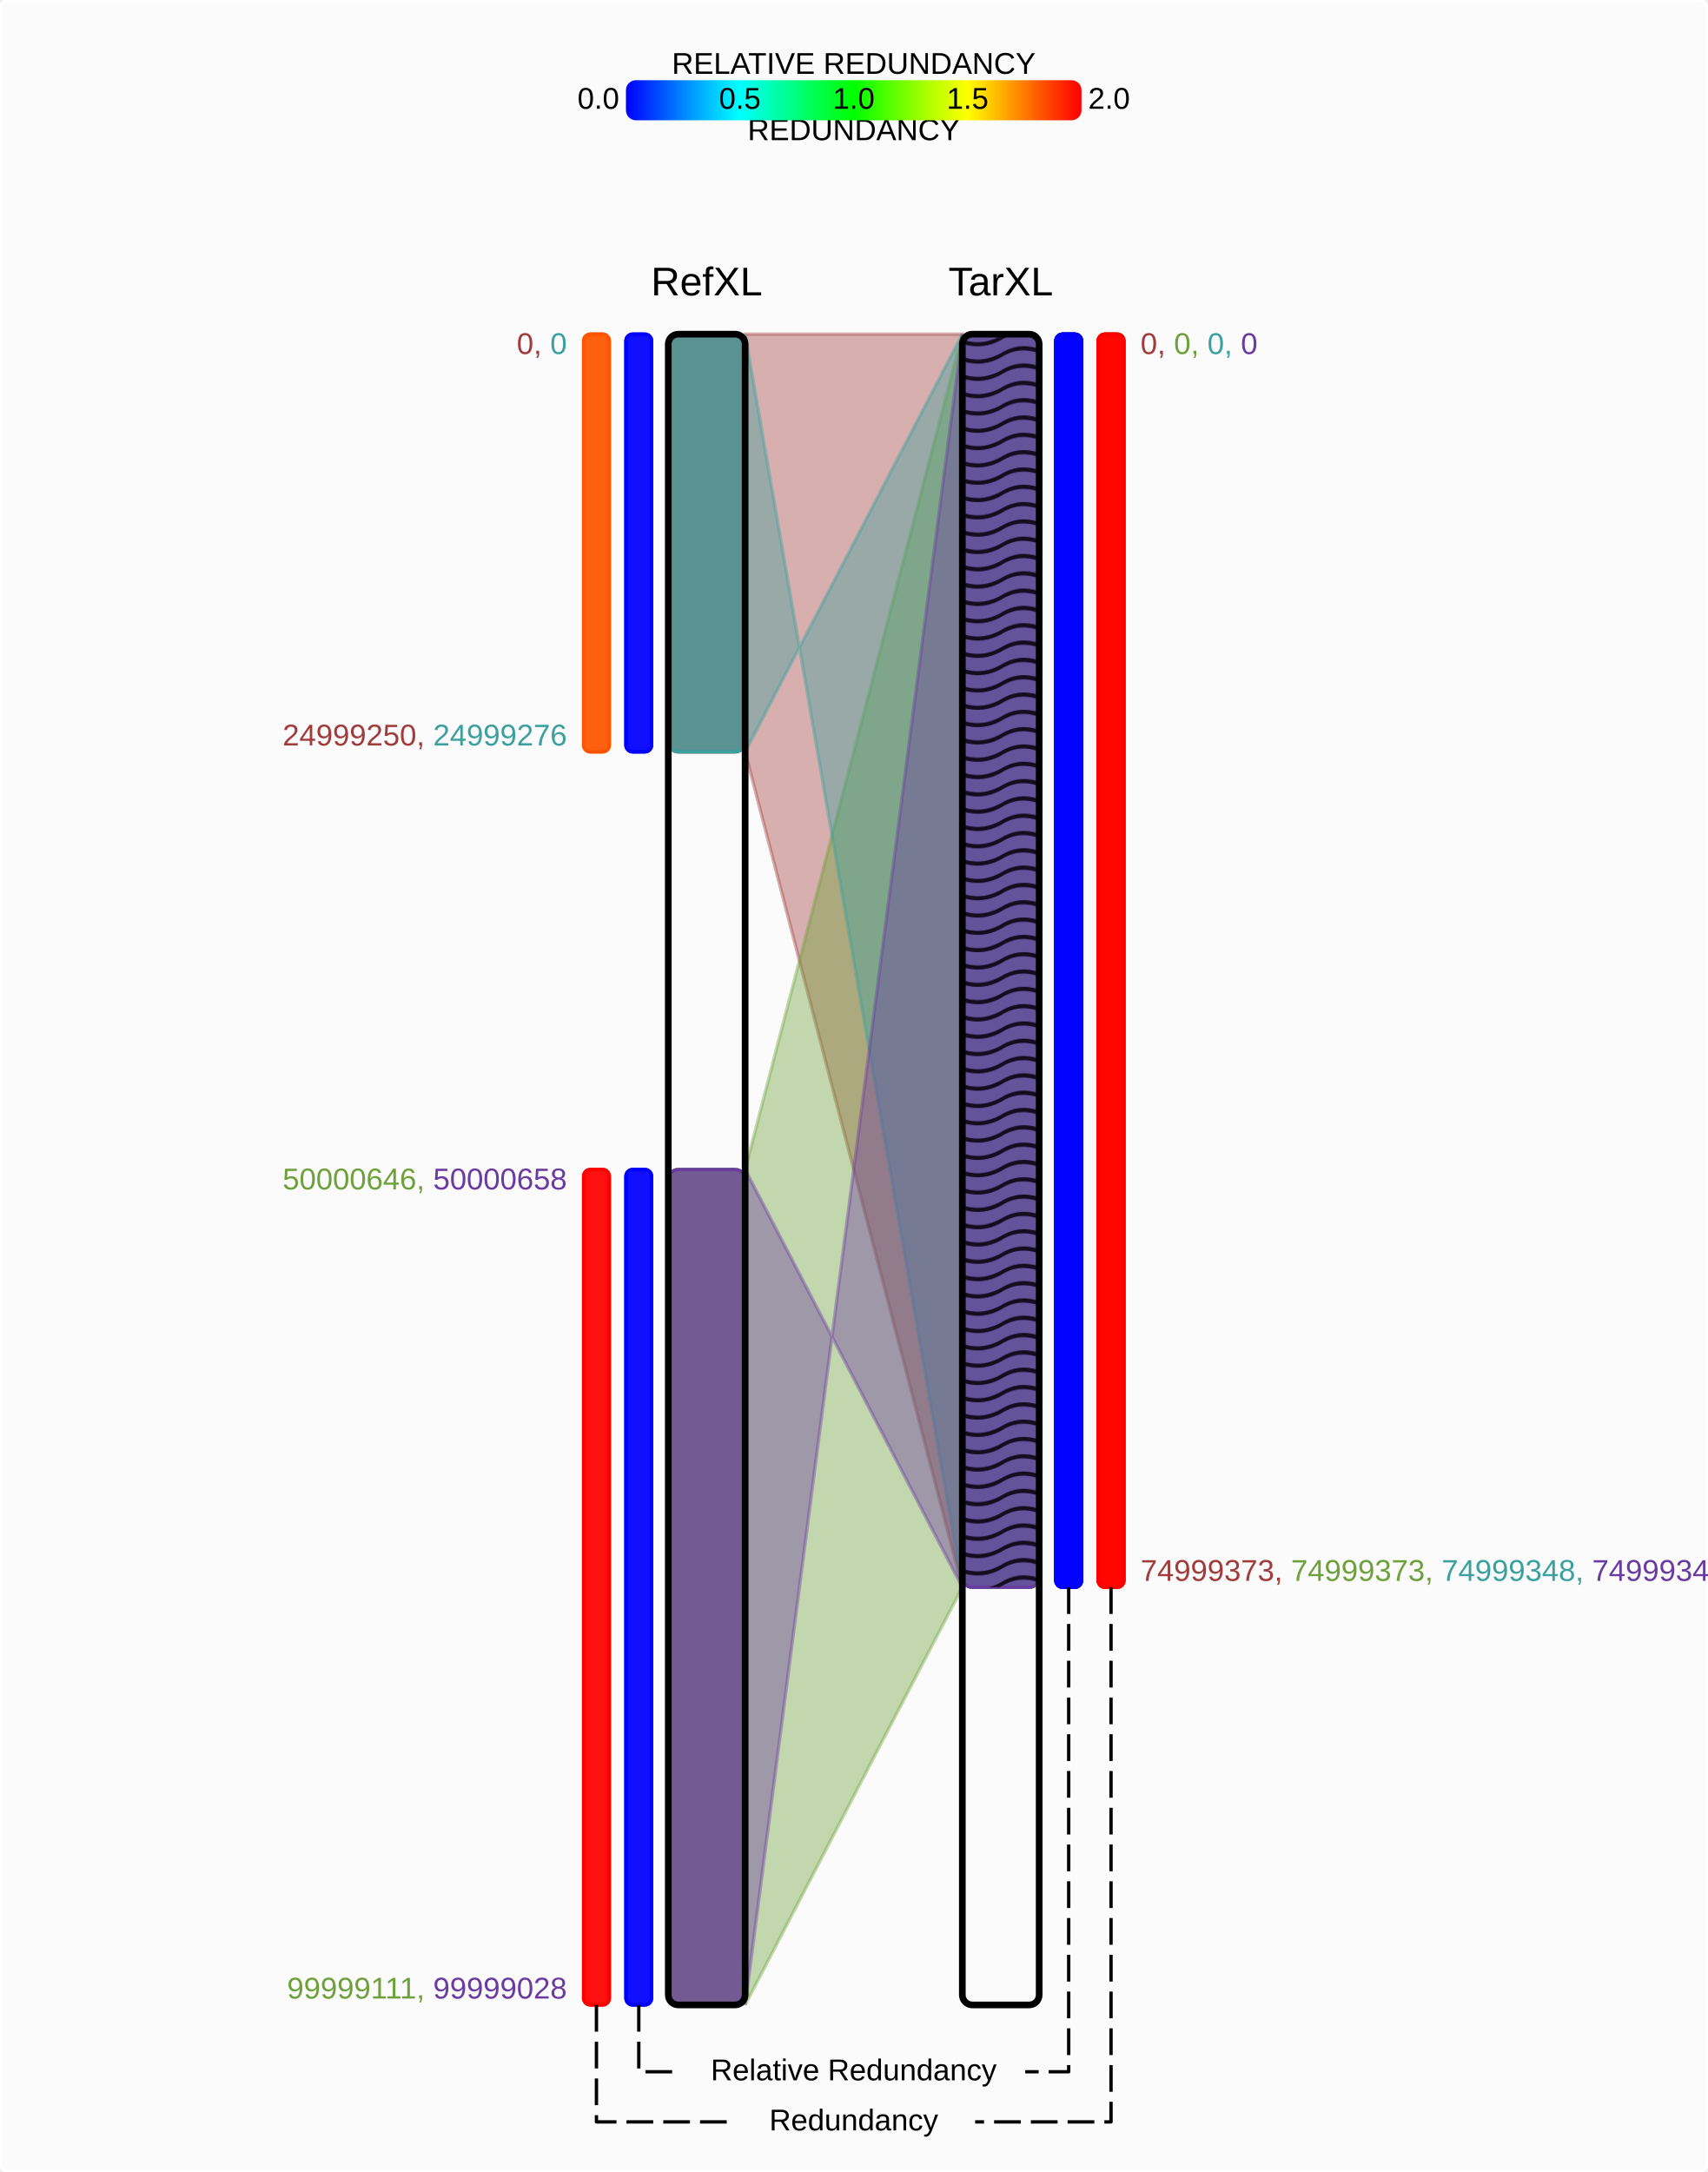
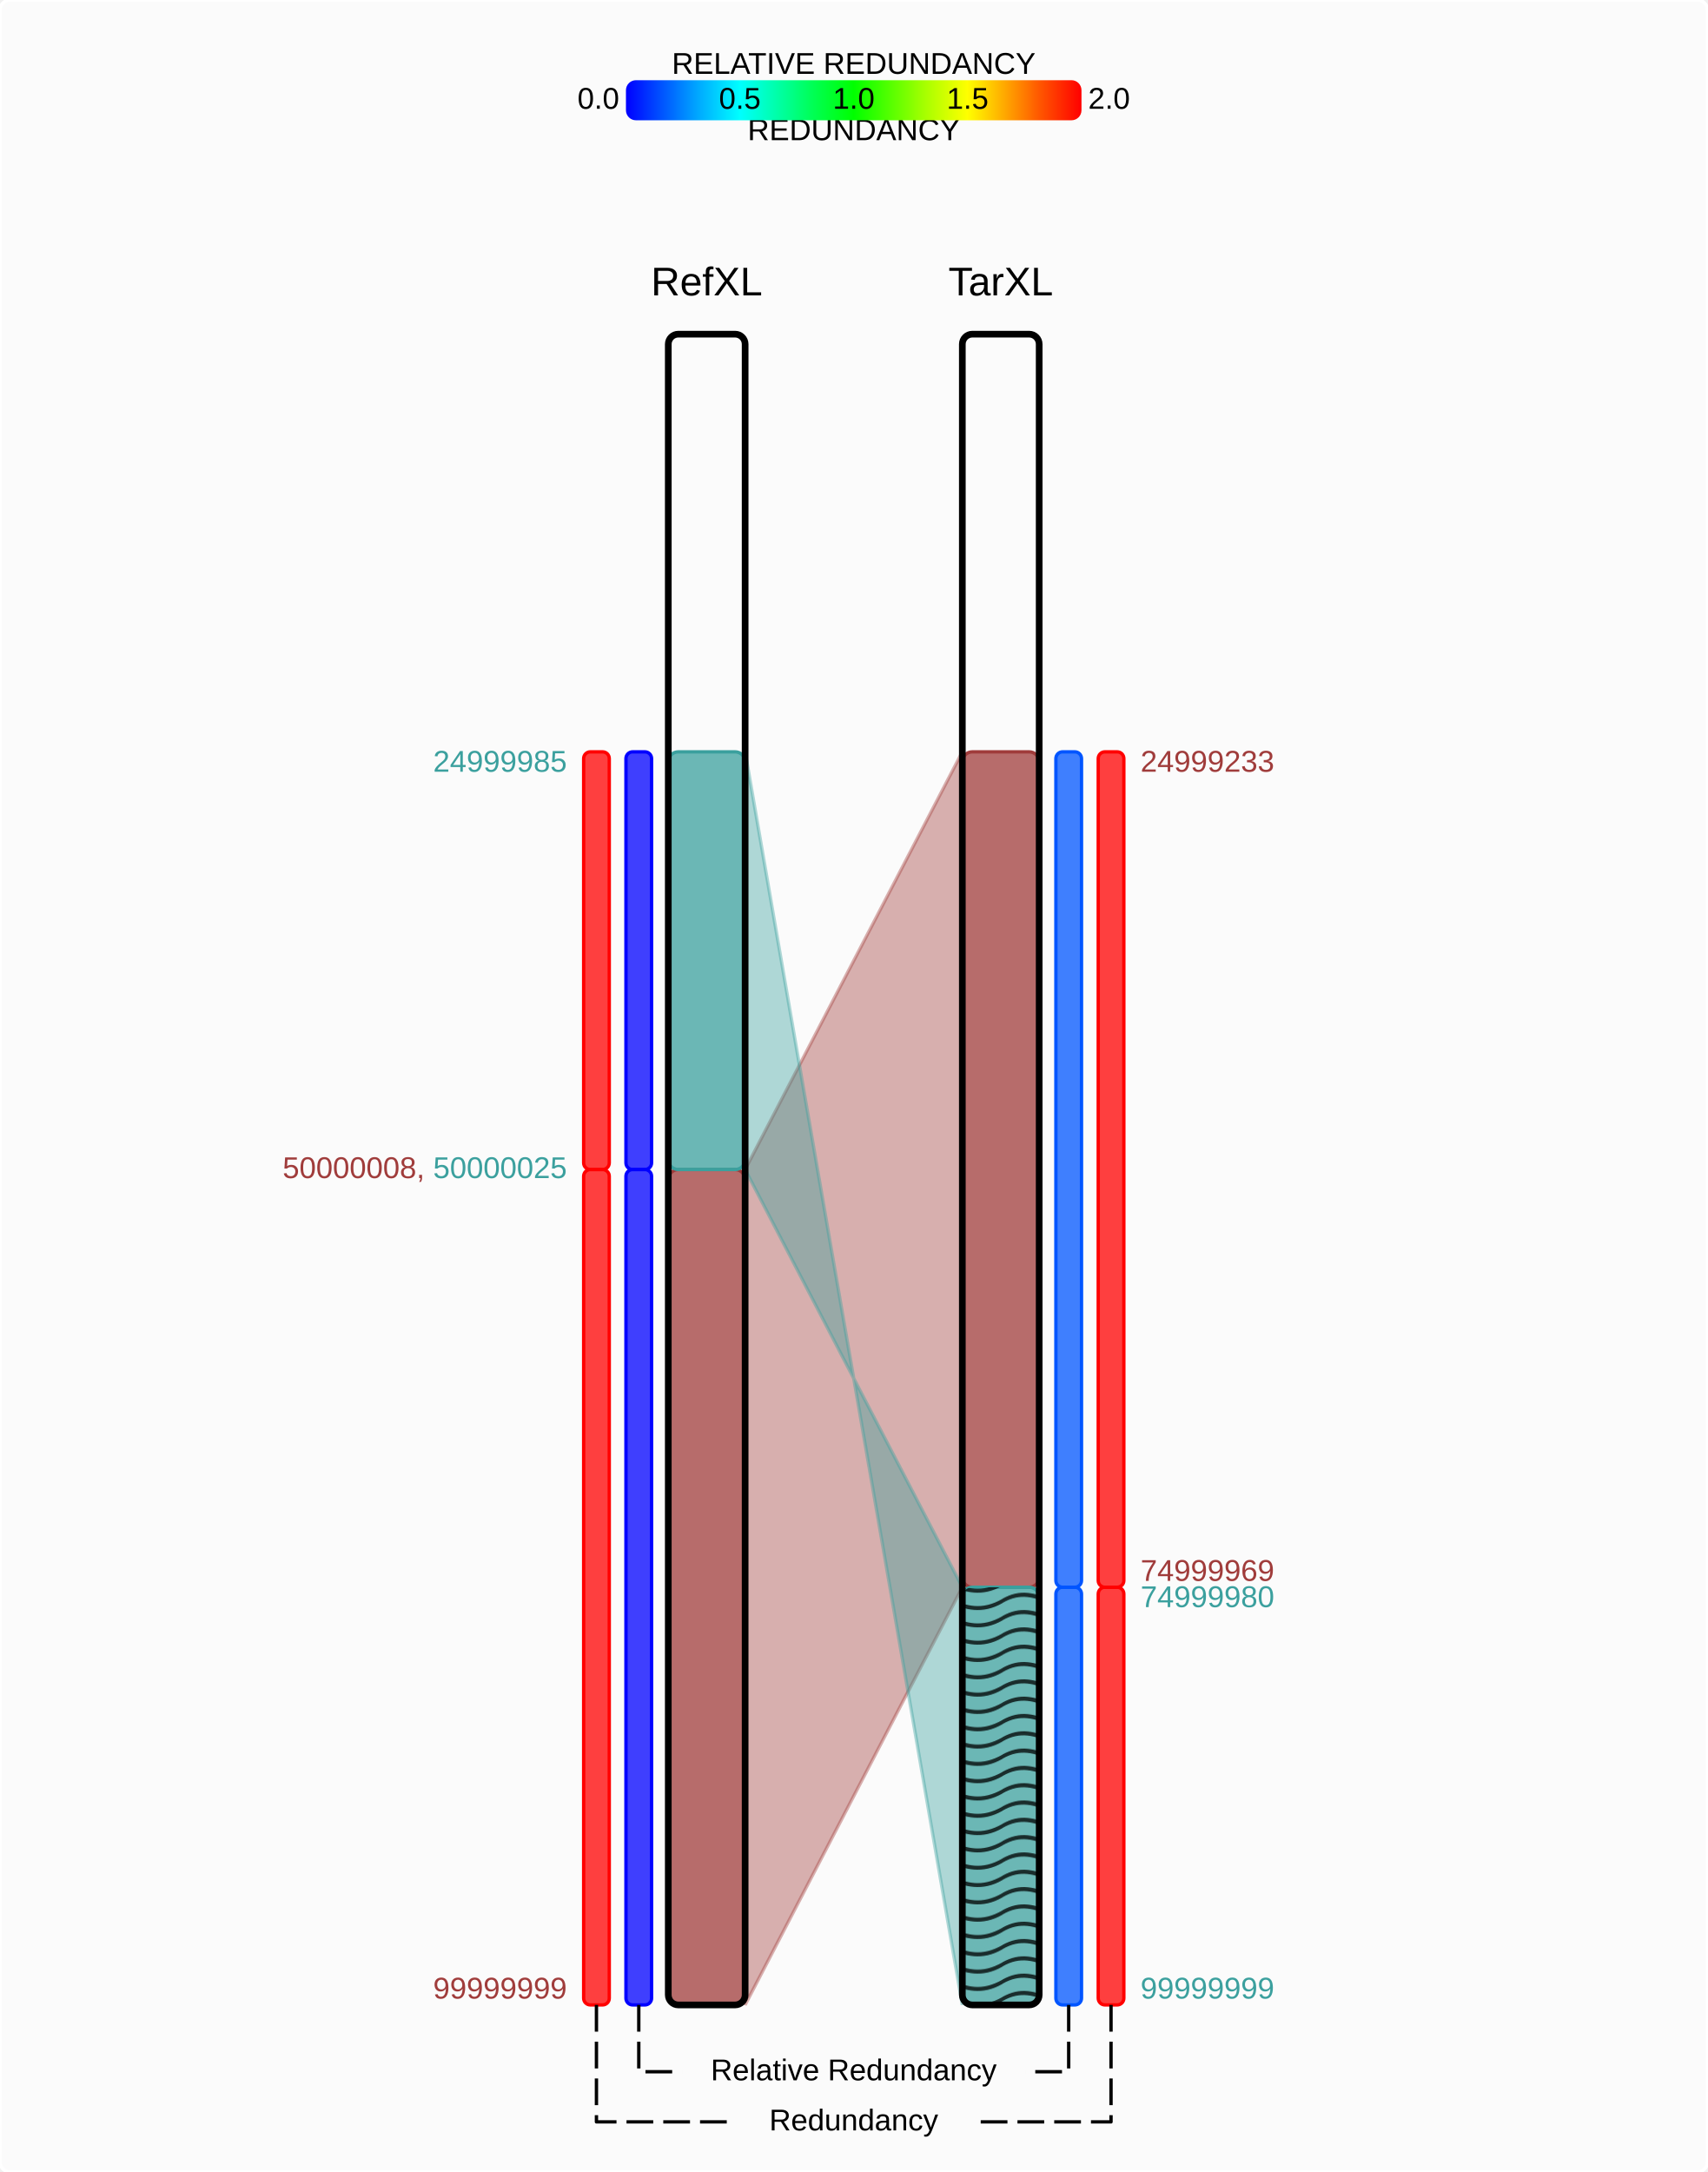
<svg xmlns="http://www.w3.org/2000/svg" width="511" height="650" id="svg2" version="1.1">
  <g id="layer1">
    <defs id="defs6211">
      <pattern id="Polkadots-large" patternTransform="translate(0,0)scale(10,10)" height="10" width="10" patternUnits="userSpaceOnUse">
        <circle id="circle4936" r="0.45" cy="0.810" cx="2.567" style="fill:black;stroke:none" />
        <circle id="circle4938" r="0.45" cy="2.33" cx="3.048" style="fill:black;stroke:none" />
        <circle id="circle4940" r="0.45" cy="2.415" cx="4.418" style="fill:black;stroke:none" />
        <circle id="circle4942" r="0.45" cy="3.029" cx="1.844" style="fill:black;stroke:none" />
        <circle id="circle4944" r="0.45" cy="1.363" cx="6.08" style="fill:black;stroke:none" />
        <circle id="circle4946" r="0.45" cy="4.413" cx="5.819" style="fill:black;stroke:none" />
        <circle id="circle4948" r="0.45" cy="4.048" cx="4.305" style="fill:black;stroke:none" />
        <circle id="circle4950" r="0.45" cy="3.045" cx="5.541" style="fill:black;stroke:none" />
        <circle id="circle4952" r="0.45" cy="5.527" cx="4.785" style="fill:black;stroke:none" />
        <circle id="circle4954" r="0.45" cy="5.184" cx="2.667" style="fill:black;stroke:none" />
        <circle id="circle4956" r="0.45" cy="1.448" cx="7.965" style="fill:black;stroke:none" />
        <circle id="circle4958" r="0.45" cy="5.049" cx="7.047" style="fill:black;stroke:none" />
        <circle id="circle4960" r="0.45" cy="0.895" cx="4.340" style="fill:black;stroke:none" />
        <circle id="circle4962" r="0.45" cy="0.340" cx="7.125" style="fill:black;stroke:none" />
        <circle id="circle4964" r="0.45" cy="1.049" cx="9.553" style="fill:black;stroke:none" />
        <circle id="circle4966" r="0.45" cy="2.689" cx="7.006" style="fill:black;stroke:none" />
        <circle id="circle4968" r="0.45" cy="2.689" cx="8.909" style="fill:black;stroke:none" />
        <circle id="circle4970" r="0.45" cy="4.407" cx="9.315" style="fill:black;stroke:none" />
        <circle id="circle4972" r="0.45" cy="3.870" cx="7.820" style="fill:black;stroke:none" />
        <circle id="circle4974" r="0.45" cy="5.948" cx="8.270" style="fill:black;stroke:none" />
        <circle id="circle4976" r="0.45" cy="7.428" cx="7.973" style="fill:black;stroke:none" />
        <circle id="circle4978" r="0.45" cy="8.072" cx="9.342" style="fill:black;stroke:none" />
        <circle id="circle4980" r="0.45" cy="9.315" cx="8.206" style="fill:black;stroke:none" />
        <circle id="circle4982" r="0.45" cy="9.475" cx="9.682" style="fill:black;stroke:none" />
        <circle id="circle4984" r="0.45" cy="6.186" cx="9.688" style="fill:black;stroke:none" />
        <circle id="circle4986" r="0.45" cy="6.296" cx="3.379" style="fill:black;stroke:none" />
        <circle id="circle4988" r="0.45" cy="8.204" cx="2.871" style="fill:black;stroke:none" />
        <circle id="circle4990" r="0.45" cy="8.719" cx="4.59" style="fill:black;stroke:none" />
        <circle id="circle4992" r="0.45" cy="9.671" cx="3.181" style="fill:black;stroke:none" />
        <circle id="circle4994" r="0.45" cy="7.315" cx="5.734" style="fill:black;stroke:none" />
        <circle id="circle4996" r="0.45" cy="6.513" cx="6.707" style="fill:black;stroke:none" />
        <circle id="circle4998" r="0.45" cy="9.670" cx="5.730" style="fill:black;stroke:none" />
        <circle id="circle5000" r="0.45" cy="8.373" cx="6.535" style="fill:black;stroke:none" />
        <circle id="circle5002" r="0.45" cy="7.154" cx="4.37" style="fill:black;stroke:none" />
        <circle id="circle5004" r="0.45" cy="7.25" cx="0.622" style="fill:black;stroke:none" />
        <circle id="circle5006" r="0.45" cy="5.679" cx="0.831" style="fill:black;stroke:none" />
        <circle id="circle5008" r="0.45" cy="8.519" cx="1.257" style="fill:black;stroke:none" />
        <circle id="circle5010" r="0.45" cy="6.877" cx="1.989" style="fill:black;stroke:none" />
        <circle id="circle5012" r="0.45" cy="3.181" cx="0.374" style="fill:black;stroke:none" />
        <circle id="circle5014" r="0.45" cy="1.664" cx="1.166" style="fill:black;stroke:none" />
        <circle id="circle5016" r="0.45" cy="0.093" cx="1.151" style="fill:black;stroke:none" />
        <circle id="circle5018" r="0.45" cy="10.093" cx="1.151" style="fill:black;stroke:none" />
        <circle id="circle5020" r="0.45" cy="4.451" cx="1.302" style="fill:black;stroke:none" />
        <circle id="circle5022" r="0.45" cy="3.763" cx="3.047" style="fill:black;stroke:none" />
      </pattern>
    </defs>
    <defs id="ffff">
      <pattern id="Wavy" height="5.181" width="30.0" patternUnits="userSpaceOnUse">
        <path id="path5114" d="M 7.597,0.061 C 5.079,-0.187 2.656,0.302 -0.01,1.788 L -0.01,3.061 C 2.773,1.431 5.173,1.052 7.472,1.280 C 9.770,1.508 11.969,2.361 14.253,3.218 C 18.820,4.931 23.804,6.676 30.066,3.061 L 30.062,1.788 C 23.622,5.497 19.246,3.770 14.691,2.061 C 12.413,1.207 10.115,0.311 7.597,0.061 z " style="fill:black;stroke:none;" />
      </pattern>
    </defs>
    <defs id="ffff">
      <pattern id="WavyWhite" height="5.181" width="30.0" patternUnits="userSpaceOnUse">
        <path id="path5114" d="M 7.597,0.061 C 5.079,-0.187 2.656,0.302 -0.01,1.788 L -0.01,3.061 C 2.773,1.431 5.173,1.052 7.472,1.280 C 9.770,1.508 11.969,2.361 14.253,3.218 C 18.820,4.931 23.804,6.676 30.066,3.061 L 30.062,1.788 C 23.622,5.497 19.246,3.770 14.691,2.061 C 12.413,1.207 10.115,0.311 7.597,0.061 z " style="fill:white;stroke:none;" />
      </pattern>
    </defs>
    <defs id="defs6219">
      <pattern id="xtrace" height="20.0" width="20.0" patternUnits="userSpaceOnUse">
        <path style="fill:#000000;stroke:#000000;stroke-width:0.30;stroke-linecap:butt;stroke-linejoin:miter;stroke-opacity:1;stroke-miterlimit:0;stroke-dasharray:none;fill-opacity:1" d="m 0.0,10.0 25,-25.0 0,5 -25,25 z" id="path7213" />
        <path style="fill:#000000;fill-opacity:1;stroke:#000000;stroke-width:0.30;stroke-linecap:butt;stroke-linejoin:miter;stroke-miterlimit:0;stroke-opacity:1;stroke-dasharray:none" d="m 0.0,30.0 25,-25.0 0,5 -25,25 z" id="path7213-8" />
        <path style="fill:#000000;fill-opacity:1;stroke:#000000;stroke-width:0.30;stroke-linecap:butt;stroke-linejoin:miter;stroke-miterlimit:0;stroke-opacity:1;stroke-dasharray:none" d="m 0.0,50.0 25,-25.0 0,5 -25,25 z" id="path7213-9" />
        <path style="fill:#000000;fill-opacity:1;stroke:#000000;stroke-width:0.30;stroke-linecap:butt;stroke-linejoin:miter;stroke-miterlimit:0;stroke-opacity:1;stroke-dasharray:none" d="m 0.0,70.0 25,-25.0 0,5 -25,25 z" id="path7213-10" />
        <path style="fill:#000000;fill-opacity:1;stroke:#000000;stroke-width:0.30;stroke-linecap:butt;stroke-linejoin:miter;stroke-miterlimit:0;stroke-opacity:1;stroke-dasharray:none" d="m 0.0,90.0 25,-25.0 0,5 -25,25 z" id="path7213-11" />
        <path style="fill:#000000;fill-opacity:1;stroke:#000000;stroke-width:0.30;stroke-linecap:butt;stroke-linejoin:miter;stroke-miterlimit:0;stroke-opacity:1;stroke-dasharray:none" d="m m 0.0,110.0 25,-25.0 0,05 -25,25 z" id="path7213-12" />
      </pattern>
    </defs>
    <defs id="defs4">
      <pattern id="dallas" patternTransform="translate(106.5938,206.9062)" height="4.75" width="4.75" patternUnits="userSpaceOnUse">
        <path style="fill:none;stroke:#000000;stroke-width:1;stroke-linecap:butt;stroke-linejoin:miter;stroke-miterlimit:0;stroke-opacity:1;stroke-dasharray:none" d="m -0.008,2.376 4.763,0" id="path2985" />
        <path style="fill:none;stroke:#000000;stroke-width:1;stroke-linecap:butt;stroke-linejoin:miter;stroke-miterlimit:0;stroke-opacity:1;stroke-dasharray:none" d="m 2.373,-0.006 0,4.763" id="path2985-1" />
      </pattern>
    </defs>
    <defs id="defs4">
      <pattern id="lineX" patternTransform="translate(106.5938,206.9062)" height="4.75" width="4.75" patternUnits="userSpaceOnUse">
        <path style="fill:none;stroke:#000000;stroke-width:1;stroke-linecap:butt;stroke-linejoin:miter;stroke-miterlimit:0;stroke-opacity:1;stroke-dasharray:none" d="m -0.008,2.376 4.763,0" id="path2985" />
      </pattern>
    </defs>
    <defs id="defs4">
      <pattern id="stripeX" patternTransform="translate(106.5938,206.9062)" height="4.75" width="4.75" patternUnits="userSpaceOnUse">
        <path style="fill:none;stroke:#000000;stroke-width:1;stroke-linecap:butt;stroke-linejoin:miter;stroke-miterlimit:0;stroke-opacity:1;stroke-dasharray:none" d="m 2.373,-0.006 0,4.763" id="path2985-1" />
      </pattern>
    </defs>
    <rect style="fill:white;stroke:white;fill-opacity:0.75;stroke-width:1;stroke-miterlimit:4;stroke-dasharray:none" id="rect3777" width="511.00" height="650.00" x="0.00" y="0.00" ry="3" />
    <text id="211.50000085.000000" x="211.50" y="85.00" dominant-baseline="middle" transform="" style="font-size:12px;font-style:normal;font-variant:normal;font-weight:normal;font-stretch:normal;fill:black;fill-opacity:1;text-align:start;line-height:125%%;writing-mode:lr-tb;text-anchor:middle;font-family:Arial;-inkscape-font-specification:Arial">RefXL</text>
    <text id="299.50000085.000000" x="299.50" y="85.00" dominant-baseline="middle" transform="" style="font-size:12px;font-style:normal;font-variant:normal;font-weight:normal;font-stretch:normal;fill:black;fill-opacity:1;text-align:start;line-height:125%%;writing-mode:lr-tb;text-anchor:middle;font-family:Arial;-inkscape-font-specification:Arial">TarXL</text>
-     <text id="169.666667100.000000" x="169.67" y="100.00" dominant-baseline="text-before-edge" transform="" style="font-size:9px;font-style:normal;font-variant:normal;font-weight:normal;font-stretch:normal;fill:black;fill-opacity:1;text-align:start;line-height:125%%;writing-mode:lr-tb;text-anchor:end;font-family:Arial;-inkscape-font-specification:Arial">
-       <tspan id="0" style="fill:#A03C3B">0, </tspan>
-       <tspan id="2" style="fill:#3BA09E">0</tspan>
+     <text id="169.666667224.999925" x="169.67" y="225.00" dominant-baseline="text-before-edge" transform="" style="font-size:9px;font-style:normal;font-variant:normal;font-weight:normal;font-stretch:normal;fill:black;fill-opacity:1;text-align:start;line-height:125%%;writing-mode:lr-tb;text-anchor:end;font-family:Arial;-inkscape-font-specification:Arial">
+       <tspan id="1" style="fill:#3BA09E">24999985</tspan>
    </text>
-     <text id="169.666667224.996250" x="169.67" y="225.00" dominant-baseline="text-after-edge" transform="" style="font-size:9px;font-style:normal;font-variant:normal;font-weight:normal;font-stretch:normal;fill:black;fill-opacity:1;text-align:start;line-height:125%%;writing-mode:lr-tb;text-anchor:end;font-family:Arial;-inkscape-font-specification:Arial">
-       <tspan id="0" style="fill:#A03C3B">24999250, </tspan>
-       <tspan id="2" style="fill:#3BA09E">24999276</tspan>
+     <text id="169.666667350.000080" x="169.67" y="350.00" dominant-baseline="middle" transform="" style="font-size:9px;font-style:normal;font-variant:normal;font-weight:normal;font-stretch:normal;fill:black;fill-opacity:1;text-align:start;line-height:125%%;writing-mode:lr-tb;text-anchor:end;font-family:Arial;-inkscape-font-specification:Arial">
+       <tspan id="0" style="fill:#A03C3B">50000008, </tspan>
+       <tspan id="1" style="fill:#3BA09E">50000025</tspan>
    </text>
-     <text id="169.666667350.003230" x="169.67" y="350.00" dominant-baseline="text-before-edge" transform="" style="font-size:9px;font-style:normal;font-variant:normal;font-weight:normal;font-stretch:normal;fill:black;fill-opacity:1;text-align:start;line-height:125%%;writing-mode:lr-tb;text-anchor:end;font-family:Arial;-inkscape-font-specification:Arial">
-       <tspan id="1" style="fill:#6EA03B">50000646, </tspan>
-       <tspan id="3" style="fill:#6A3BA0">50000658</tspan>
+     <text id="169.666667599.999995" x="169.67" y="600.00" dominant-baseline="text-after-edge" transform="" style="font-size:9px;font-style:normal;font-variant:normal;font-weight:normal;font-stretch:normal;fill:black;fill-opacity:1;text-align:start;line-height:125%%;writing-mode:lr-tb;text-anchor:end;font-family:Arial;-inkscape-font-specification:Arial">
+       <tspan id="0" style="fill:#A03C3B">99999999</tspan>
    </text>
-     <text id="169.666667599.995140" x="169.67" y="600.00" dominant-baseline="text-after-edge" transform="" style="font-size:9px;font-style:normal;font-variant:normal;font-weight:normal;font-stretch:normal;fill:black;fill-opacity:1;text-align:start;line-height:125%%;writing-mode:lr-tb;text-anchor:end;font-family:Arial;-inkscape-font-specification:Arial">
-       <tspan id="1" style="fill:#6EA03B">99999111, </tspan>
-       <tspan id="3" style="fill:#6A3BA0">99999028</tspan>
+     <text id="341.333333224.996165" x="341.33" y="225.00" dominant-baseline="text-before-edge" transform="" style="font-size:9px;font-style:normal;font-variant:normal;font-weight:normal;font-stretch:normal;fill:black;fill-opacity:1;text-align:start;line-height:125%%;writing-mode:lr-tb;text-anchor:start;font-family:Arial;-inkscape-font-specification:Arial">
+       <tspan id="0" style="fill:#A03C3B">24999233</tspan>
    </text>
-     <text id="341.333333100.000000" x="341.33" y="100.00" dominant-baseline="text-before-edge" transform="" style="font-size:9px;font-style:normal;font-variant:normal;font-weight:normal;font-stretch:normal;fill:black;fill-opacity:1;text-align:start;line-height:125%%;writing-mode:lr-tb;text-anchor:start;font-family:Arial;-inkscape-font-specification:Arial">
-       <tspan id="0" style="fill:#A03C3B">0, </tspan>
-       <tspan id="1" style="fill:#6EA03B">0, </tspan>
-       <tspan id="2" style="fill:#3BA09E">0, </tspan>
-       <tspan id="3" style="fill:#6A3BA0">0</tspan>
+     <text id="341.333333474.999845" x="341.33" y="475.00" dominant-baseline="text-after-edge" transform="" style="font-size:9px;font-style:normal;font-variant:normal;font-weight:normal;font-stretch:normal;fill:black;fill-opacity:1;text-align:start;line-height:125%%;writing-mode:lr-tb;text-anchor:start;font-family:Arial;-inkscape-font-specification:Arial">
+       <tspan id="0" style="fill:#A03C3B">74999969</tspan>
    </text>
-     <text id="341.333333474.996740" x="341.33" y="475.00" dominant-baseline="text-after-edge" transform="" style="font-size:9px;font-style:normal;font-variant:normal;font-weight:normal;font-stretch:normal;fill:black;fill-opacity:1;text-align:start;line-height:125%%;writing-mode:lr-tb;text-anchor:start;font-family:Arial;-inkscape-font-specification:Arial">
-       <tspan id="0" style="fill:#A03C3B">74999373, </tspan>
-       <tspan id="1" style="fill:#6EA03B">74999373, </tspan>
-       <tspan id="2" style="fill:#3BA09E">74999348, </tspan>
-       <tspan id="3" style="fill:#6A3BA0">74999348</tspan>
+     <text id="341.333333474.999900" x="341.33" y="475.00" dominant-baseline="text-before-edge" transform="" style="font-size:9px;font-style:normal;font-variant:normal;font-weight:normal;font-stretch:normal;fill:black;fill-opacity:1;text-align:start;line-height:125%%;writing-mode:lr-tb;text-anchor:start;font-family:Arial;-inkscape-font-specification:Arial">
+       <tspan id="1" style="fill:#3BA09E">74999980</tspan>
    </text>
-     <rect style="fill:#A03C3B;stroke:#A03C3B;fill-opacity:0.75;stroke-width:1;stroke-miterlimit:4;stroke-dasharray:none" id="rect3777" width="23.00" height="125.00" x="200.00" y="100.00" ry="3" />
-     <rect style="fill:#0000ff;stroke:#0000ff;fill-opacity:0.75;stroke-width:1;stroke-miterlimit:4;stroke-dasharray:none" id="rect3777" width="7.67" height="125.00" x="187.33" y="100.00" ry="2" />
-     <rect style="fill:#ff5500;stroke:#ff5500;fill-opacity:0.75;stroke-width:1;stroke-miterlimit:4;stroke-dasharray:none" id="rect3777" width="7.67" height="125.00" x="174.67" y="100.00" ry="2" />
-     <rect style="fill:#A03C3B;stroke:#A03C3B;fill-opacity:0.75;stroke-width:1;stroke-miterlimit:4;stroke-dasharray:none" id="rect3777" width="23.00" height="375.00" x="288.00" y="100.00" ry="3" />
-     <rect style="fill:#0000ff;stroke:#0000ff;fill-opacity:0.75;stroke-width:1;stroke-miterlimit:4;stroke-dasharray:none" id="rect3777" width="7.67" height="375.00" x="316.00" y="100.00" ry="2" />
-     <rect style="fill:#ff5500;stroke:#ff5500;fill-opacity:0.75;stroke-width:1;stroke-miterlimit:4;stroke-dasharray:none" id="rect3777" width="7.67" height="375.00" x="328.67" y="100.00" ry="2" />
-     <polygon points="223.00,100.00 223.00,225.00 288.00,475.00 288.00,100.00" style="fill:#A03C3B;stroke:#A03C3B;stroke-width:1;stroke-opacity:0.4;fill-opacity:0.4" />
-     <rect style="fill:#6EA03B;stroke:#6EA03B;fill-opacity:0.75;stroke-width:1;stroke-miterlimit:4;stroke-dasharray:none" id="rect3777" width="23.00" height="249.99" x="200.00" y="350.00" ry="3" />
-     <rect style="fill:#0000ff;stroke:#0000ff;fill-opacity:0.75;stroke-width:1;stroke-miterlimit:4;stroke-dasharray:none" id="rect3777" width="7.67" height="249.99" x="187.33" y="350.00" ry="2" />
-     <rect style="fill:#ff0000;stroke:#ff0000;fill-opacity:0.75;stroke-width:1;stroke-miterlimit:4;stroke-dasharray:none" id="rect3777" width="7.67" height="249.99" x="174.67" y="350.00" ry="2" />
-     <rect style="fill:#6EA03B;stroke:#6EA03B;fill-opacity:0.75;stroke-width:1;stroke-miterlimit:4;stroke-dasharray:none" id="rect3777" width="23.00" height="375.00" x="288.00" y="100.00" ry="3" />
-     <rect style="fill:#0000ff;stroke:#0000ff;fill-opacity:0.75;stroke-width:1;stroke-miterlimit:4;stroke-dasharray:none" id="rect3777" width="7.67" height="375.00" x="316.00" y="100.00" ry="2" />
-     <rect style="fill:#ff5500;stroke:#ff5500;fill-opacity:0.75;stroke-width:1;stroke-miterlimit:4;stroke-dasharray:none" id="rect3777" width="7.67" height="375.00" x="328.67" y="100.00" ry="2" />
-     <polygon points="223.00,350.00 223.00,600.00 288.00,475.00 288.00,100.00" style="fill:#6EA03B;stroke:#6EA03B;stroke-width:1;stroke-opacity:0.4;fill-opacity:0.4" />
-     <rect style="fill:#3BA09E;stroke:#3BA09E;fill-opacity:0.75;stroke-width:1;stroke-miterlimit:4;stroke-dasharray:none" id="rect3777" width="23.00" height="125.00" x="200.00" y="100.00" ry="3" />
-     <rect style="fill:#0000ff;stroke:#0000ff;fill-opacity:0.75;stroke-width:1;stroke-miterlimit:4;stroke-dasharray:none" id="rect3777" width="7.67" height="125.00" x="187.33" y="100.00" ry="2" />
-     <rect style="fill:#ff5500;stroke:#ff5500;fill-opacity:0.75;stroke-width:1;stroke-miterlimit:4;stroke-dasharray:none" id="rect3777" width="7.67" height="125.00" x="174.67" y="100.00" ry="2" />
-     <rect style="fill:#3BA09E;stroke:#3BA09E;fill-opacity:0.75;stroke-width:1;stroke-miterlimit:4;stroke-dasharray:none" id="rect3777" width="23.00" height="375.00" x="288.00" y="100.00" ry="3" />
-     <rect style="fill-opacity:0.75;stroke-width:2;stroke-miterlimit:4;stroke-dasharray:none;fill:url(#Wavy);fill-rule:nonzero;opacity:1;" id="rect6217" width="23.00" height="375.00" x="288.00" y="100.00" ry="3" />
-     <rect style="fill:#0000ff;stroke:#0000ff;fill-opacity:0.75;stroke-width:1;stroke-miterlimit:4;stroke-dasharray:none" id="rect3777" width="7.67" height="375.00" x="316.00" y="100.00" ry="2" />
-     <rect style="fill:#ff0000;stroke:#ff0000;fill-opacity:0.75;stroke-width:1;stroke-miterlimit:4;stroke-dasharray:none" id="rect3777" width="7.67" height="375.00" x="328.67" y="100.00" ry="2" />
-     <polygon points="223.00,100.00 223.00,225.00 288.00,100.00 288.00,475.00" style="fill:#3BA09E;stroke:#3BA09E;stroke-width:1;stroke-opacity:0.4;fill-opacity:0.4" />
-     <rect style="fill:#6A3BA0;stroke:#6A3BA0;fill-opacity:0.75;stroke-width:1;stroke-miterlimit:4;stroke-dasharray:none" id="rect3777" width="23.00" height="249.99" x="200.00" y="350.00" ry="3" />
-     <rect style="fill:#0000ff;stroke:#0000ff;fill-opacity:0.75;stroke-width:1;stroke-miterlimit:4;stroke-dasharray:none" id="rect3777" width="7.67" height="249.99" x="187.33" y="350.00" ry="2" />
-     <rect style="fill:#ff0000;stroke:#ff0000;fill-opacity:0.75;stroke-width:1;stroke-miterlimit:4;stroke-dasharray:none" id="rect3777" width="7.67" height="249.99" x="174.67" y="350.00" ry="2" />
-     <rect style="fill:#6A3BA0;stroke:#6A3BA0;fill-opacity:0.75;stroke-width:1;stroke-miterlimit:4;stroke-dasharray:none" id="rect3777" width="23.00" height="375.00" x="288.00" y="100.00" ry="3" />
-     <rect style="fill-opacity:0.75;stroke-width:2;stroke-miterlimit:4;stroke-dasharray:none;fill:url(#Wavy);fill-rule:nonzero;opacity:1;" id="rect6217" width="23.00" height="375.00" x="288.00" y="100.00" ry="3" />
-     <rect style="fill:#0000ff;stroke:#0000ff;fill-opacity:0.75;stroke-width:1;stroke-miterlimit:4;stroke-dasharray:none" id="rect3777" width="7.67" height="375.00" x="316.00" y="100.00" ry="2" />
-     <rect style="fill:#ff0000;stroke:#ff0000;fill-opacity:0.75;stroke-width:1;stroke-miterlimit:4;stroke-dasharray:none" id="rect3777" width="7.67" height="375.00" x="328.67" y="100.00" ry="2" />
-     <polygon points="223.00,350.00 223.00,600.00 288.00,100.00 288.00,475.00" style="fill:#6A3BA0;stroke:#6A3BA0;stroke-width:1;stroke-opacity:0.4;fill-opacity:0.4" />
+     <text id="341.333333599.999995" x="341.33" y="600.00" dominant-baseline="text-after-edge" transform="" style="font-size:9px;font-style:normal;font-variant:normal;font-weight:normal;font-stretch:normal;fill:black;fill-opacity:1;text-align:start;line-height:125%%;writing-mode:lr-tb;text-anchor:start;font-family:Arial;-inkscape-font-specification:Arial">
+       <tspan id="1" style="fill:#3BA09E">99999999</tspan>
+     </text>
+     <rect style="fill:#A03C3B;stroke:#A03C3B;fill-opacity:0.75;stroke-width:1;stroke-miterlimit:4;stroke-dasharray:none" id="rect3777" width="23.00" height="250.00" x="200.00" y="350.00" ry="3" />
+     <rect style="fill:#0000ff;stroke:#0000ff;fill-opacity:0.75;stroke-width:1;stroke-miterlimit:4;stroke-dasharray:none" id="rect3777" width="7.67" height="250.00" x="187.33" y="350.00" ry="2" />
+     <rect style="fill:#ff0000;stroke:#ff0000;fill-opacity:0.75;stroke-width:1;stroke-miterlimit:4;stroke-dasharray:none" id="rect3777" width="7.67" height="250.00" x="174.67" y="350.00" ry="2" />
+     <rect style="fill:#A03C3B;stroke:#A03C3B;fill-opacity:0.75;stroke-width:1;stroke-miterlimit:4;stroke-dasharray:none" id="rect3777" width="23.00" height="250.00" x="288.00" y="225.00" ry="3" />
+     <rect style="fill:#0055ff;stroke:#0055ff;fill-opacity:0.75;stroke-width:1;stroke-miterlimit:4;stroke-dasharray:none" id="rect3777" width="7.67" height="250.00" x="316.00" y="225.00" ry="2" />
+     <rect style="fill:#ff0000;stroke:#ff0000;fill-opacity:0.75;stroke-width:1;stroke-miterlimit:4;stroke-dasharray:none" id="rect3777" width="7.67" height="250.00" x="328.67" y="225.00" ry="2" />
+     <polygon points="223.00,350.00 223.00,600.00 288.00,475.00 288.00,225.00" style="fill:#A03C3B;stroke:#A03C3B;stroke-width:1;stroke-opacity:0.4;fill-opacity:0.4" />
+     <rect style="fill:#3BA09E;stroke:#3BA09E;fill-opacity:0.75;stroke-width:1;stroke-miterlimit:4;stroke-dasharray:none" id="rect3777" width="23.00" height="125.00" x="200.00" y="225.00" ry="3" />
+     <rect style="fill:#0000ff;stroke:#0000ff;fill-opacity:0.75;stroke-width:1;stroke-miterlimit:4;stroke-dasharray:none" id="rect3777" width="7.67" height="125.00" x="187.33" y="225.00" ry="2" />
+     <rect style="fill:#ff0000;stroke:#ff0000;fill-opacity:0.75;stroke-width:1;stroke-miterlimit:4;stroke-dasharray:none" id="rect3777" width="7.67" height="125.00" x="174.67" y="225.00" ry="2" />
+     <rect style="fill:#3BA09E;stroke:#3BA09E;fill-opacity:0.75;stroke-width:1;stroke-miterlimit:4;stroke-dasharray:none" id="rect3777" width="23.00" height="125.00" x="288.00" y="475.00" ry="3" />
+     <rect style="fill-opacity:0.75;stroke-width:2;stroke-miterlimit:4;stroke-dasharray:none;fill:url(#Wavy);fill-rule:nonzero;opacity:1;" id="rect6217" width="23.00" height="125.00" x="288.00" y="475.00" ry="3" />
+     <rect style="fill:#0055ff;stroke:#0055ff;fill-opacity:0.75;stroke-width:1;stroke-miterlimit:4;stroke-dasharray:none" id="rect3777" width="7.67" height="125.00" x="316.00" y="475.00" ry="2" />
+     <rect style="fill:#ff0000;stroke:#ff0000;fill-opacity:0.75;stroke-width:1;stroke-miterlimit:4;stroke-dasharray:none" id="rect3777" width="7.67" height="125.00" x="328.67" y="475.00" ry="2" />
+     <polygon points="223.00,225.00 223.00,350.00 288.00,475.00 288.00,600.00" style="fill:#3BA09E;stroke:#3BA09E;stroke-width:1;stroke-opacity:0.4;fill-opacity:0.4" />
    <rect style="fill:none;stroke:#000000;stroke-width:2;stroke-linecap:butt;stroke-linejoin:miter;stroke-miterlimit:4;stroke-opacity:1;stroke-dasharray:none" id="rect2985" width="23.00" height="500.00" x="200.00" y="100.00" ry="3" />
    <rect style="fill:none;stroke:#000000;stroke-width:2;stroke-linecap:butt;stroke-linejoin:miter;stroke-miterlimit:4;stroke-opacity:1;stroke-dasharray:none" id="rect2985" width="23.00" height="500.00" x="288.00" y="100.00" ry="3" />
    <text id="255.50000024.000000" x="255.50" y="24.00" dominant-baseline="text-after-edge" transform="" style="font-size:9px;font-style:normal;font-variant:normal;font-weight:normal;font-stretch:normal;fill:black;fill-opacity:1;text-align:start;line-height:125%%;writing-mode:lr-tb;text-anchor:middle;font-family:Arial;-inkscape-font-specification:Arial">RELATIVE REDUNDANCY</text>
    <text id="255.50000036.000000" x="255.50" y="36.00" dominant-baseline="text-before-edge" transform="" style="font-size:9px;font-style:normal;font-variant:normal;font-weight:normal;font-stretch:normal;fill:black;fill-opacity:1;text-align:start;line-height:125%%;writing-mode:lr-tb;text-anchor:middle;font-family:Arial;-inkscape-font-specification:Arial">REDUNDANCY</text>
    <defs>
      <linearGradient id="grad187.33333324.000000" x1="0%" y1="0%" x2="100%" y2="0%">
        <stop offset="0%" style="stop-color:#0000ff;stop-opacity:1" />
        <stop offset="8%" style="stop-color:#0055ff;stop-opacity:1" />
        <stop offset="16%" style="stop-color:#00aaff;stop-opacity:1" />
        <stop offset="25%" style="stop-color:#00ffff;stop-opacity:1" />
        <stop offset="33%" style="stop-color:#00ffaa;stop-opacity:1" />
        <stop offset="41%" style="stop-color:#00ff55;stop-opacity:1" />
        <stop offset="50%" style="stop-color:#00ff00;stop-opacity:1" />
        <stop offset="58%" style="stop-color:#55ff00;stop-opacity:1" />
        <stop offset="66%" style="stop-color:#aaff00;stop-opacity:1" />
        <stop offset="75%" style="stop-color:#ffff00;stop-opacity:1" />
        <stop offset="83%" style="stop-color:#ffaa00;stop-opacity:1" />
        <stop offset="91%" style="stop-color:#ff5500;stop-opacity:1" />
        <stop offset="100%" style="stop-color:#ff0000;stop-opacity:1" />
      </linearGradient>
    </defs>
    <rect fill="url(#grad187.33333324.000000)" width="136.33" height="12.00" x="187.33" y="24.00" ry="3" />
    <text id="185.33333330.000000" x="185.33" y="30.00" dominant-baseline="middle" transform="" style="font-size:9px;font-style:normal;font-variant:normal;font-weight:normal;font-stretch:normal;fill:black;fill-opacity:1;text-align:start;line-height:125%%;writing-mode:lr-tb;text-anchor:end;font-family:Arial;-inkscape-font-specification:Arial">0.0</text>
    <text id="221.41666730.000000" x="221.42" y="30.00" dominant-baseline="middle" transform="" style="font-size:9px;font-style:normal;font-variant:normal;font-weight:normal;font-stretch:normal;fill:black;fill-opacity:1;text-align:start;line-height:125%%;writing-mode:lr-tb;text-anchor:middle;font-family:Arial;-inkscape-font-specification:Arial">0.5</text>
    <text id="255.50000030.000000" x="255.50" y="30.00" dominant-baseline="middle" transform="" style="font-size:9px;font-style:normal;font-variant:normal;font-weight:normal;font-stretch:normal;fill:black;fill-opacity:1;text-align:start;line-height:125%%;writing-mode:lr-tb;text-anchor:middle;font-family:Arial;-inkscape-font-specification:Arial">1.0</text>
    <text id="289.58333330.000000" x="289.58" y="30.00" dominant-baseline="middle" transform="" style="font-size:9px;font-style:normal;font-variant:normal;font-weight:normal;font-stretch:normal;fill:black;fill-opacity:1;text-align:start;line-height:125%%;writing-mode:lr-tb;text-anchor:middle;font-family:Arial;-inkscape-font-specification:Arial">1.5</text>
    <text id="325.66666730.000000" x="325.67" y="30.00" dominant-baseline="middle" transform="" style="font-size:9px;font-style:normal;font-variant:normal;font-weight:normal;font-stretch:normal;fill:black;fill-opacity:1;text-align:start;line-height:125%%;writing-mode:lr-tb;text-anchor:start;font-family:Arial;-inkscape-font-specification:Arial">2.0</text>
-     <path d="M 191.17,600.00 v 20.004 h 13" style="fill:none;stroke:black;stroke-linejoin:round;stroke-dasharray:8 3;stroke-width:1.00" />
-     <path d="M 319.83,475.00 v 145.003 h -13" style="fill:none;stroke:black;stroke-linejoin:round;stroke-dasharray:8 3;stroke-width:1.00" />
+     <path d="M 191.17,600.00 v 20 h 13" style="fill:none;stroke:black;stroke-linejoin:round;stroke-dasharray:8 3;stroke-width:1.00" />
+     <path d="M 319.83,600.00 v 20 h -13" style="fill:none;stroke:black;stroke-linejoin:round;stroke-dasharray:8 3;stroke-width:1.00" />
    <text id="255.500000620.000000" x="255.50" y="620.00" dominant-baseline="middle" transform="" style="font-size:9px;font-style:normal;font-variant:normal;font-weight:normal;font-stretch:normal;fill:black;fill-opacity:1;text-align:start;line-height:125%%;writing-mode:lr-tb;text-anchor:middle;font-family:Arial;-inkscape-font-specification:Arial">Relative Redundancy</text>
-     <path d="M 178.50,600.00 v 35.004 h 40.667" style="fill:none;stroke:black;stroke-linejoin:round;stroke-dasharray:8 3;stroke-width:1.00" />
-     <path d="M 332.50,475.00 v 160.003 h -40.667" style="fill:none;stroke:black;stroke-linejoin:round;stroke-dasharray:8 3;stroke-width:1.00" />
+     <path d="M 178.50,600.00 v 35 h 40.667" style="fill:none;stroke:black;stroke-linejoin:round;stroke-dasharray:8 3;stroke-width:1.00" />
+     <path d="M 332.50,600.00 v 35 h -40.667" style="fill:none;stroke:black;stroke-linejoin:round;stroke-dasharray:8 3;stroke-width:1.00" />
    <text id="255.500000635.000000" x="255.50" y="635.00" dominant-baseline="middle" transform="" style="font-size:9px;font-style:normal;font-variant:normal;font-weight:normal;font-stretch:normal;fill:black;fill-opacity:1;text-align:start;line-height:125%%;writing-mode:lr-tb;text-anchor:middle;font-family:Arial;-inkscape-font-specification:Arial">Redundancy</text>
  </g>
</svg>
